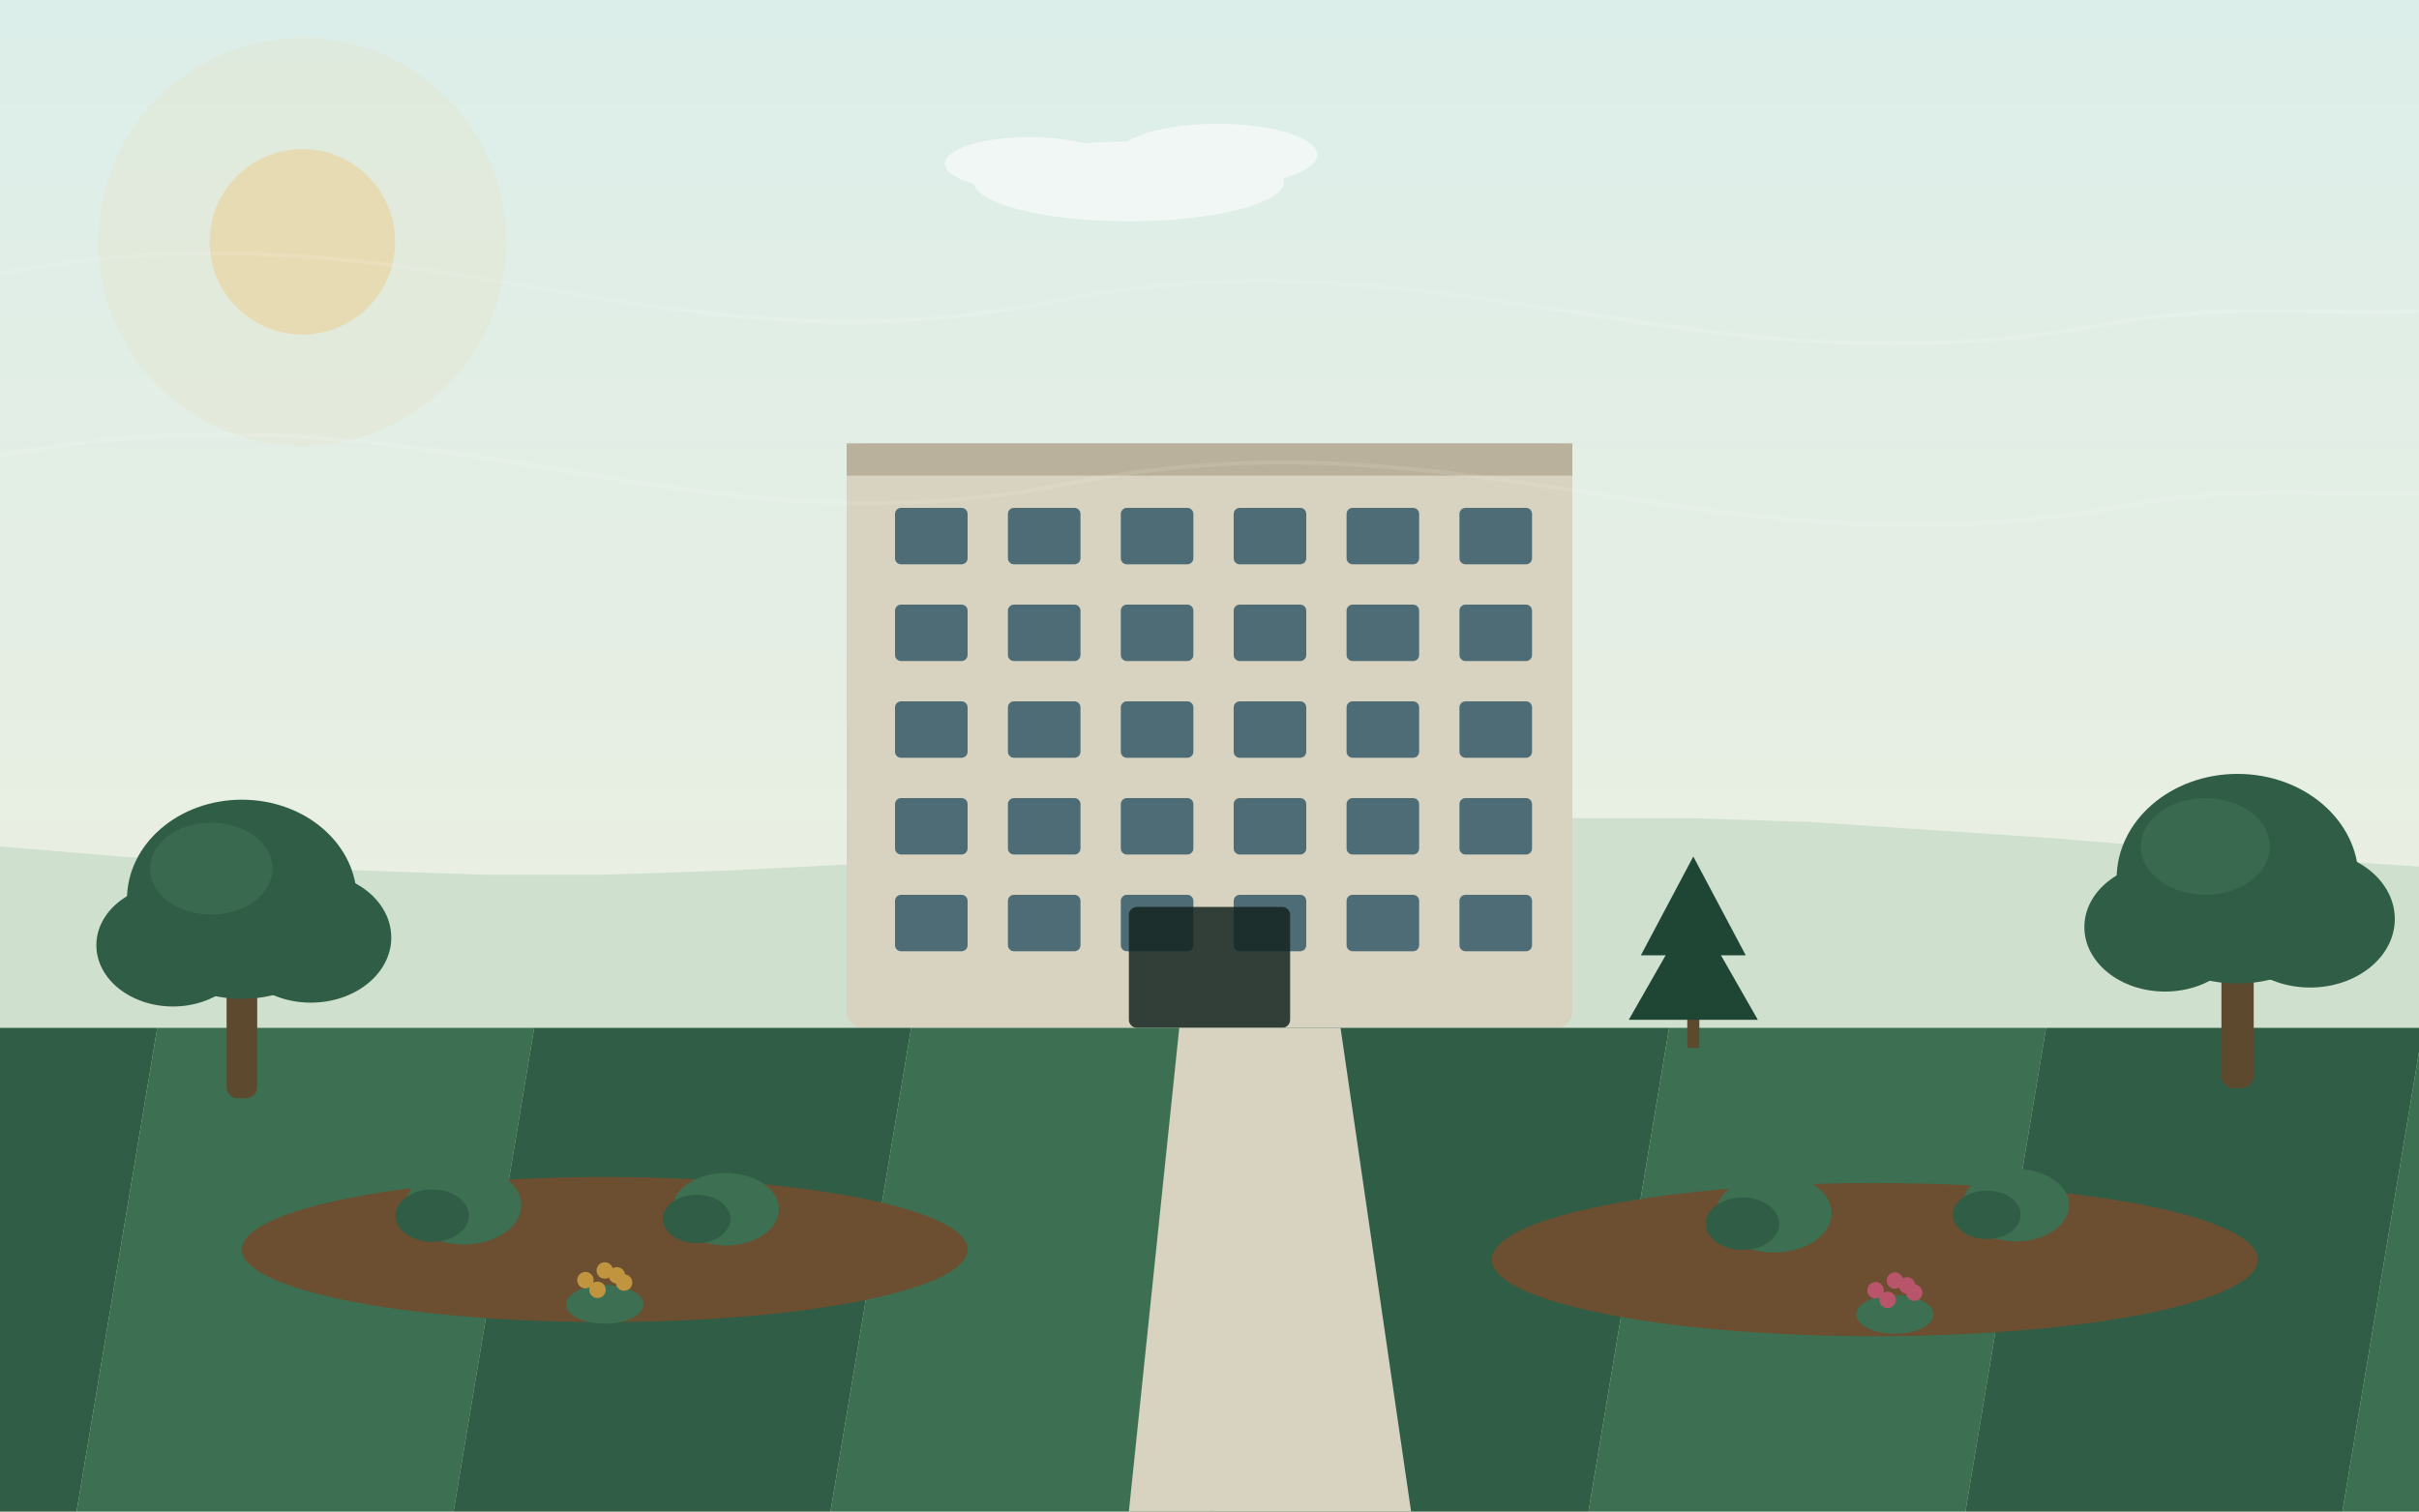
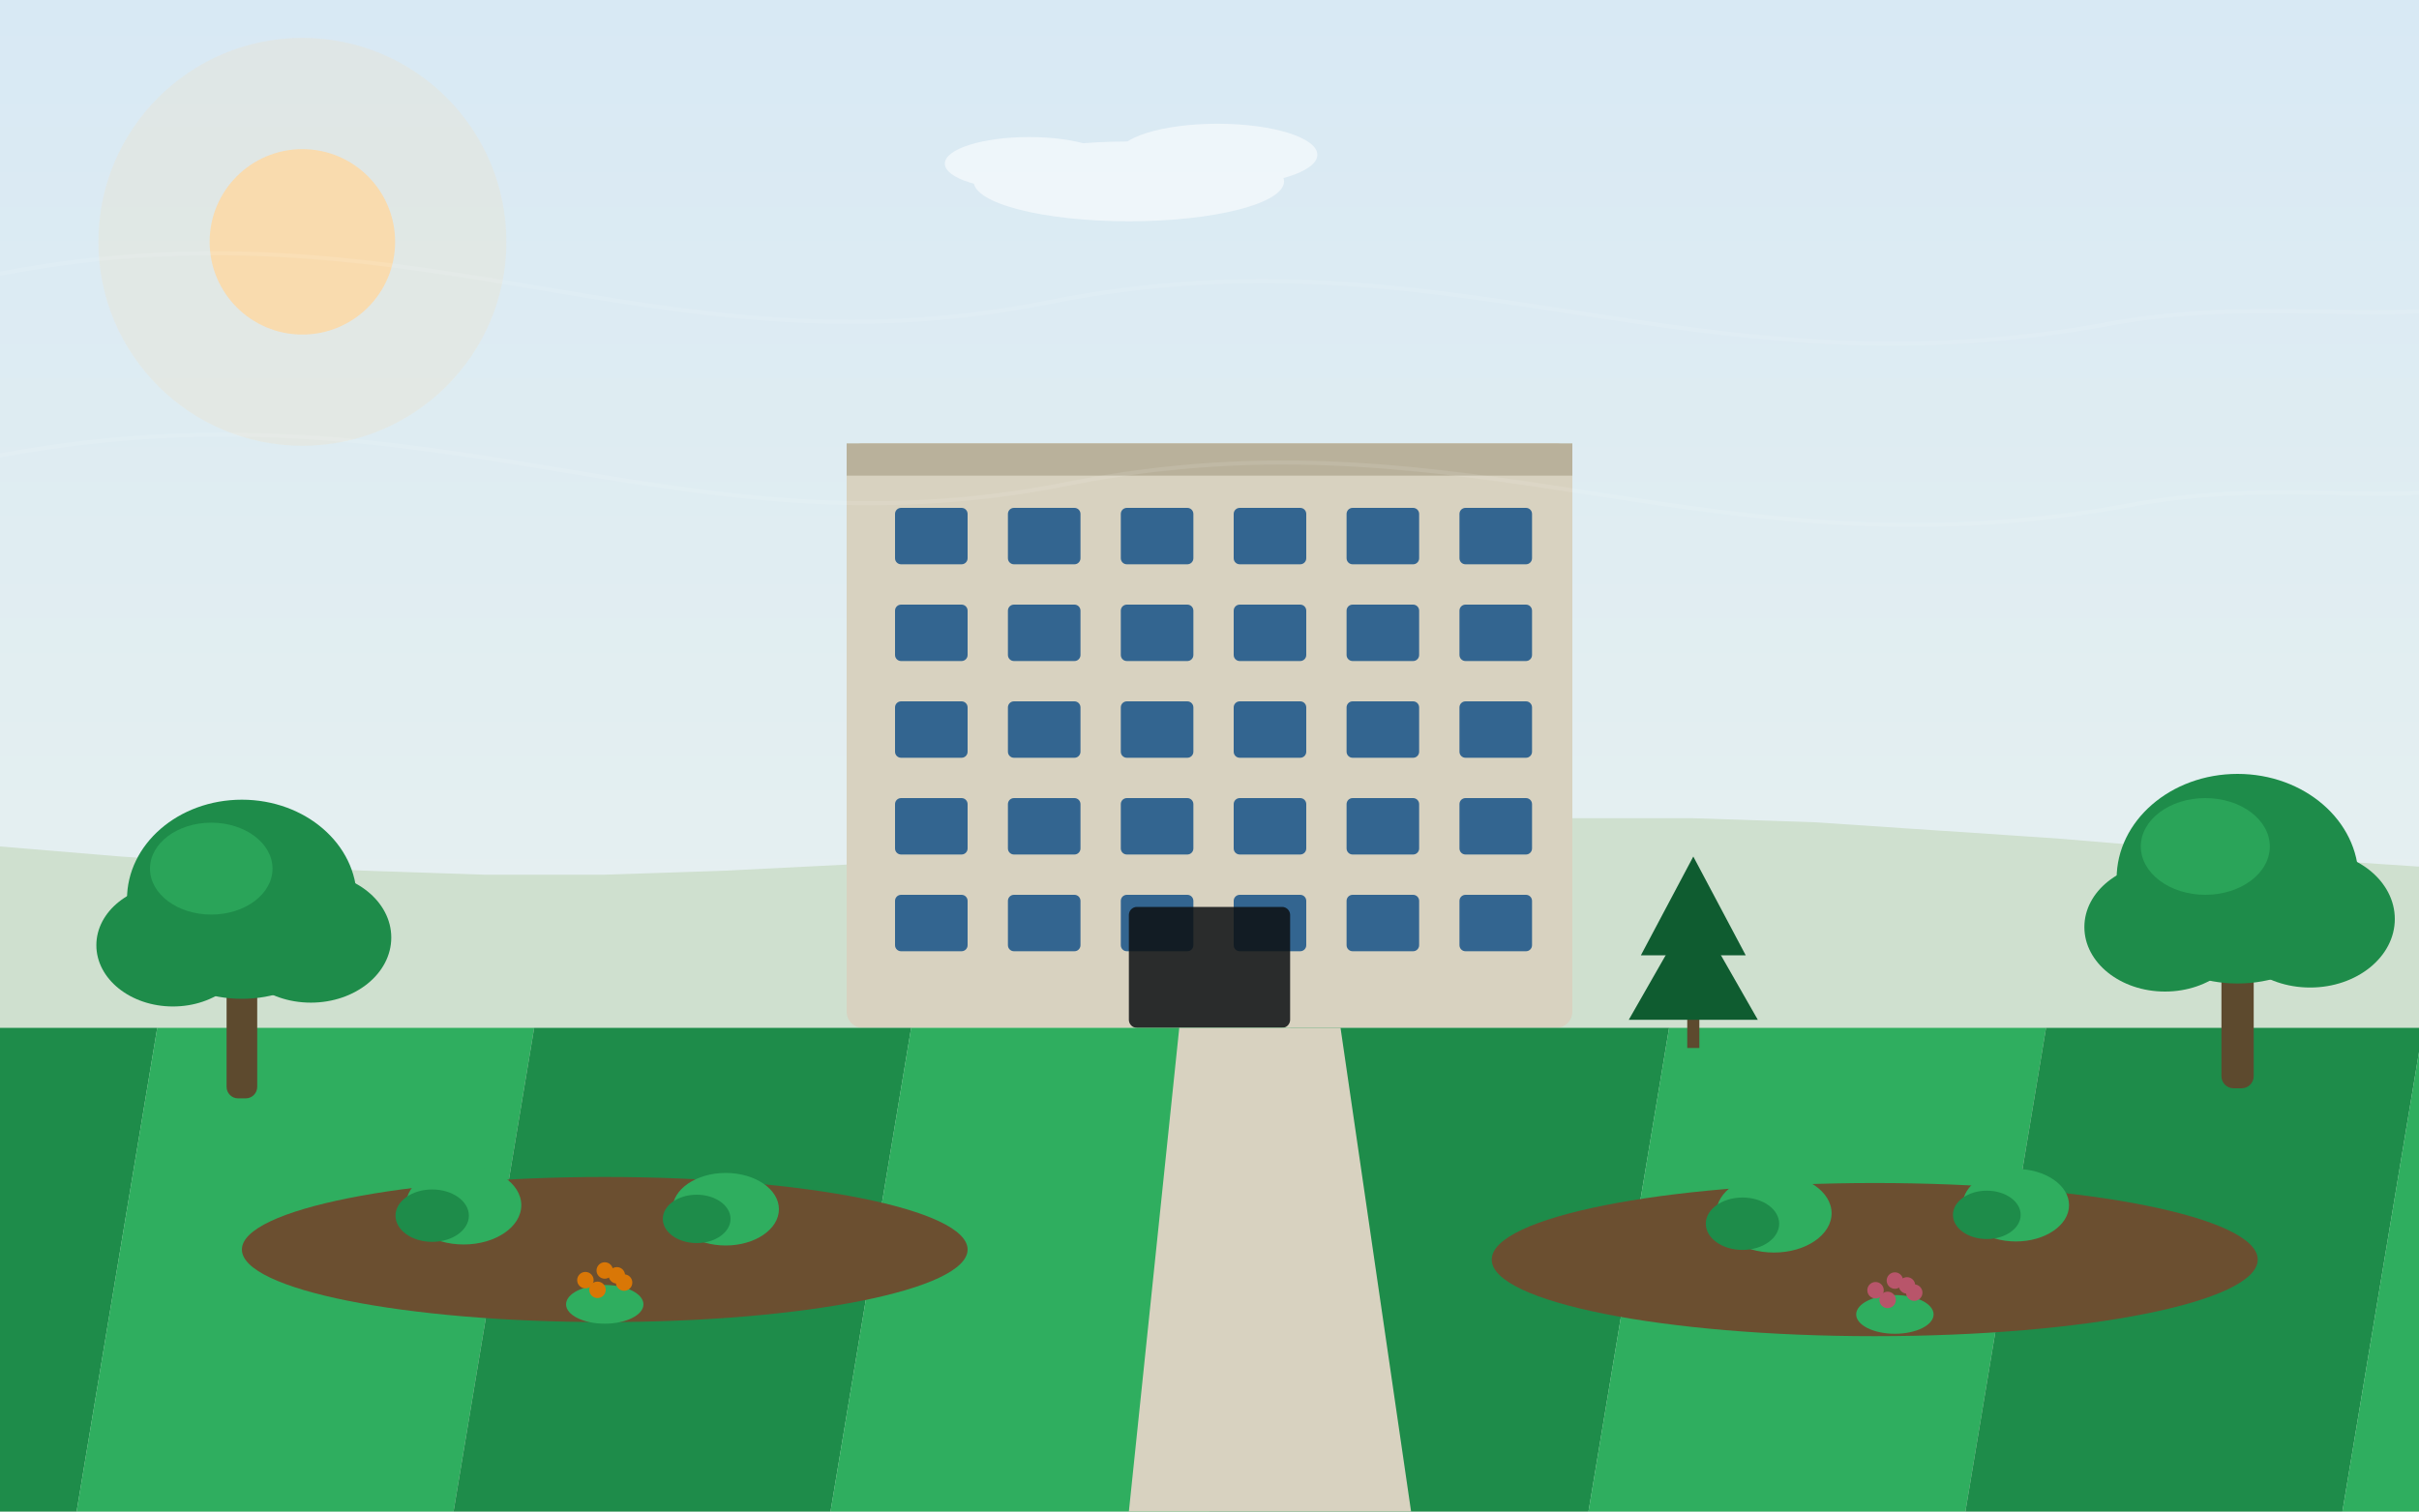
<svg xmlns="http://www.w3.org/2000/svg" viewBox="0 0 1200 750" preserveAspectRatio="xMidYMid slice" role="img">
  <defs>
    <linearGradient id="sky9" x1="0" y1="0" x2="0" y2="1">
-       <stop offset="0" stop-color="#dceee9" />
-       <stop offset="1" stop-color="#f2efdd" />
+       <stop offset="0" stop-color="#d8e9f4" />
+       <stop offset="1" stop-color="#eef4ee" />
    </linearGradient>
  </defs>
  <rect width="1200" height="750" fill="url(#sky9)" />
-   <circle cx="150" cy="120" r="101.2" fill="#e8d9ae" opacity="0.18" />
-   <circle cx="150" cy="120" r="46" fill="#e8d9ae" opacity="0.9" />
+   <circle cx="150" cy="120" r="101.2" fill="#fcd9a8" opacity="0.18" />
+   <circle cx="150" cy="120" r="46" fill="#fcd9a8" opacity="0.9" />
  <g fill="#ffffff" opacity="0.55">
    <ellipse cx="560" cy="90" rx="77.0" ry="19.8" />
    <ellipse cx="604.0" cy="76.8" rx="49.5" ry="15.4" />
    <ellipse cx="510.5" cy="81.2" rx="41.8" ry="13.2" />
  </g>
  <path d="M0,750 L0,420 L0,420 L60,425 L120,429 L180,432 L240,434 L300,434 L360,432 L420,429 L480,424 L540,420 L600,415 L660,411 L720,408 L780,406 L840,406 L900,408 L960,412 L1020,416 L1080,421 L1140,426 L1200,430 L1200,420 L1200,750 Z" fill="#cfe0cf" opacity="1.0" />
  <rect x="420" y="220" width="360" height="290" rx="8" fill="#d8d2c0" />
  <rect x="420" y="220" width="360" height="16" fill="#b9b19b" />
-   <rect x="444" y="252" width="36" height="28" rx="3" fill="#2a5364" opacity="0.8" />
-   <rect x="500" y="252" width="36" height="28" rx="3" fill="#2a5364" opacity="0.8" />
-   <rect x="556" y="252" width="36" height="28" rx="3" fill="#2a5364" opacity="0.8" />
-   <rect x="612" y="252" width="36" height="28" rx="3" fill="#2a5364" opacity="0.8" />
-   <rect x="668" y="252" width="36" height="28" rx="3" fill="#2a5364" opacity="0.8" />
-   <rect x="724" y="252" width="36" height="28" rx="3" fill="#2a5364" opacity="0.8" />
-   <rect x="444" y="300" width="36" height="28" rx="3" fill="#2a5364" opacity="0.8" />
-   <rect x="500" y="300" width="36" height="28" rx="3" fill="#2a5364" opacity="0.8" />
-   <rect x="556" y="300" width="36" height="28" rx="3" fill="#2a5364" opacity="0.8" />
-   <rect x="612" y="300" width="36" height="28" rx="3" fill="#2a5364" opacity="0.8" />
-   <rect x="668" y="300" width="36" height="28" rx="3" fill="#2a5364" opacity="0.8" />
-   <rect x="724" y="300" width="36" height="28" rx="3" fill="#2a5364" opacity="0.8" />
-   <rect x="444" y="348" width="36" height="28" rx="3" fill="#2a5364" opacity="0.8" />
-   <rect x="500" y="348" width="36" height="28" rx="3" fill="#2a5364" opacity="0.8" />
-   <rect x="556" y="348" width="36" height="28" rx="3" fill="#2a5364" opacity="0.8" />
-   <rect x="612" y="348" width="36" height="28" rx="3" fill="#2a5364" opacity="0.8" />
-   <rect x="668" y="348" width="36" height="28" rx="3" fill="#2a5364" opacity="0.8" />
-   <rect x="724" y="348" width="36" height="28" rx="3" fill="#2a5364" opacity="0.8" />
-   <rect x="444" y="396" width="36" height="28" rx="3" fill="#2a5364" opacity="0.8" />
-   <rect x="500" y="396" width="36" height="28" rx="3" fill="#2a5364" opacity="0.8" />
-   <rect x="556" y="396" width="36" height="28" rx="3" fill="#2a5364" opacity="0.8" />
-   <rect x="612" y="396" width="36" height="28" rx="3" fill="#2a5364" opacity="0.8" />
-   <rect x="668" y="396" width="36" height="28" rx="3" fill="#2a5364" opacity="0.8" />
-   <rect x="724" y="396" width="36" height="28" rx="3" fill="#2a5364" opacity="0.8" />
-   <rect x="444" y="444" width="36" height="28" rx="3" fill="#2a5364" opacity="0.8" />
-   <rect x="500" y="444" width="36" height="28" rx="3" fill="#2a5364" opacity="0.8" />
-   <rect x="556" y="444" width="36" height="28" rx="3" fill="#2a5364" opacity="0.8" />
-   <rect x="612" y="444" width="36" height="28" rx="3" fill="#2a5364" opacity="0.8" />
-   <rect x="668" y="444" width="36" height="28" rx="3" fill="#2a5364" opacity="0.8" />
-   <rect x="724" y="444" width="36" height="28" rx="3" fill="#2a5364" opacity="0.8" />
-   <rect x="560" y="450" width="80" height="60" rx="4" fill="#152420" opacity="0.85" />
+   <rect x="444" y="252" width="36" height="28" rx="3" fill="#0a4a85" opacity="0.8" />
+   <rect x="500" y="252" width="36" height="28" rx="3" fill="#0a4a85" opacity="0.8" />
+   <rect x="556" y="252" width="36" height="28" rx="3" fill="#0a4a85" opacity="0.8" />
+   <rect x="612" y="252" width="36" height="28" rx="3" fill="#0a4a85" opacity="0.8" />
+   <rect x="668" y="252" width="36" height="28" rx="3" fill="#0a4a85" opacity="0.8" />
+   <rect x="724" y="252" width="36" height="28" rx="3" fill="#0a4a85" opacity="0.8" />
+   <rect x="444" y="300" width="36" height="28" rx="3" fill="#0a4a85" opacity="0.8" />
+   <rect x="500" y="300" width="36" height="28" rx="3" fill="#0a4a85" opacity="0.8" />
+   <rect x="556" y="300" width="36" height="28" rx="3" fill="#0a4a85" opacity="0.8" />
+   <rect x="612" y="300" width="36" height="28" rx="3" fill="#0a4a85" opacity="0.8" />
+   <rect x="668" y="300" width="36" height="28" rx="3" fill="#0a4a85" opacity="0.8" />
+   <rect x="724" y="300" width="36" height="28" rx="3" fill="#0a4a85" opacity="0.8" />
+   <rect x="444" y="348" width="36" height="28" rx="3" fill="#0a4a85" opacity="0.8" />
+   <rect x="500" y="348" width="36" height="28" rx="3" fill="#0a4a85" opacity="0.8" />
+   <rect x="556" y="348" width="36" height="28" rx="3" fill="#0a4a85" opacity="0.8" />
+   <rect x="612" y="348" width="36" height="28" rx="3" fill="#0a4a85" opacity="0.8" />
+   <rect x="668" y="348" width="36" height="28" rx="3" fill="#0a4a85" opacity="0.8" />
+   <rect x="724" y="348" width="36" height="28" rx="3" fill="#0a4a85" opacity="0.8" />
+   <rect x="444" y="396" width="36" height="28" rx="3" fill="#0a4a85" opacity="0.8" />
+   <rect x="500" y="396" width="36" height="28" rx="3" fill="#0a4a85" opacity="0.8" />
+   <rect x="556" y="396" width="36" height="28" rx="3" fill="#0a4a85" opacity="0.8" />
+   <rect x="612" y="396" width="36" height="28" rx="3" fill="#0a4a85" opacity="0.8" />
+   <rect x="668" y="396" width="36" height="28" rx="3" fill="#0a4a85" opacity="0.8" />
+   <rect x="724" y="396" width="36" height="28" rx="3" fill="#0a4a85" opacity="0.8" />
+   <rect x="444" y="444" width="36" height="28" rx="3" fill="#0a4a85" opacity="0.8" />
+   <rect x="500" y="444" width="36" height="28" rx="3" fill="#0a4a85" opacity="0.8" />
+   <rect x="556" y="444" width="36" height="28" rx="3" fill="#0a4a85" opacity="0.8" />
+   <rect x="612" y="444" width="36" height="28" rx="3" fill="#0a4a85" opacity="0.8" />
+   <rect x="668" y="444" width="36" height="28" rx="3" fill="#0a4a85" opacity="0.8" />
+   <rect x="724" y="444" width="36" height="28" rx="3" fill="#0a4a85" opacity="0.8" />
+   <rect x="560" y="450" width="80" height="60" rx="4" fill="#0c0f12" opacity="0.85" />
  <g>
-     <path d="M-150,750 L-110,510 L78,510 L38,750 Z" fill="#2f5d45" />
-     <path d="M38,750 L78,510 L265,510 L225,750 Z" fill="#3d6f53" />
-     <path d="M225,750 L265,510 L452,510 L412,750 Z" fill="#2f5d45" />
-     <path d="M412,750 L452,510 L640,510 L600,750 Z" fill="#3d6f53" />
-     <path d="M600,750 L640,510 L828,510 L788,750 Z" fill="#2f5d45" />
-     <path d="M788,750 L828,510 L1015,510 L975,750 Z" fill="#3d6f53" />
-     <path d="M975,750 L1015,510 L1202,510 L1162,750 Z" fill="#2f5d45" />
-     <path d="M1162,750 L1202,510 L1390,510 L1350,750 Z" fill="#3d6f53" />
+     <path d="M-150,750 L-110,510 L78,510 L38,750 Z" fill="#1e8c4a" />
+     <path d="M38,750 L78,510 L265,510 L225,750 Z" fill="#2fae5f" />
+     <path d="M225,750 L265,510 L452,510 L412,750 Z" fill="#1e8c4a" />
+     <path d="M412,750 L452,510 L640,510 L600,750 Z" fill="#2fae5f" />
+     <path d="M600,750 L640,510 L828,510 L788,750 Z" fill="#1e8c4a" />
+     <path d="M788,750 L828,510 L1015,510 L975,750 Z" fill="#2fae5f" />
+     <path d="M975,750 L1015,510 L1202,510 L1162,750 Z" fill="#1e8c4a" />
+     <path d="M1162,750 L1202,510 L1390,510 L1350,750 Z" fill="#2fae5f" />
  </g>
  <path d="M560,750 L585,510 L665,510 L700,750 Z" fill="#d8d2c0" />
  <ellipse cx="300" cy="620" rx="180" ry="36" fill="#6b4f30" />
  <ellipse cx="930" cy="625" rx="190" ry="38" fill="#6b4f30" />
-   <ellipse cx="230" cy="598" rx="28.6" ry="19.5" fill="#3d6f53" />
-   <ellipse cx="214.4" cy="603.2" rx="18.2" ry="13.0" fill="#2f5d45" />
-   <ellipse cx="360" cy="600" rx="26.4" ry="18.0" fill="#3d6f53" />
-   <ellipse cx="345.6" cy="604.8" rx="16.8" ry="12.0" fill="#2f5d45" />
-   <ellipse cx="880" cy="602" rx="28.6" ry="19.5" fill="#3d6f53" />
-   <ellipse cx="864.4" cy="607.2" rx="18.2" ry="13.0" fill="#2f5d45" />
-   <ellipse cx="1000" cy="598" rx="26.4" ry="18.0" fill="#3d6f53" />
-   <ellipse cx="985.6" cy="602.8" rx="16.8" ry="12.0" fill="#2f5d45" />
-   <ellipse cx="300" cy="647.2" rx="19.2" ry="9.6" fill="#3d6f53" />
-   <circle cx="290.4" cy="635.2" r="4.08" fill="#c1943f" />
-   <circle cx="300.0" cy="630.4" r="4.08" fill="#c1943f" />
-   <circle cx="309.6" cy="636.4" r="4.08" fill="#c1943f" />
-   <circle cx="296.4" cy="640.0" r="4.08" fill="#c1943f" />
-   <circle cx="306.0" cy="632.8" r="4.08" fill="#c1943f" />
-   <ellipse cx="940" cy="652.2" rx="19.2" ry="9.6" fill="#3d6f53" />
+   <ellipse cx="230" cy="598" rx="28.6" ry="19.5" fill="#2fae5f" />
+   <ellipse cx="214.4" cy="603.2" rx="18.2" ry="13.0" fill="#1e8c4a" />
+   <ellipse cx="360" cy="600" rx="26.4" ry="18.0" fill="#2fae5f" />
+   <ellipse cx="345.6" cy="604.8" rx="16.8" ry="12.0" fill="#1e8c4a" />
+   <ellipse cx="880" cy="602" rx="28.6" ry="19.5" fill="#2fae5f" />
+   <ellipse cx="864.4" cy="607.2" rx="18.2" ry="13.0" fill="#1e8c4a" />
+   <ellipse cx="1000" cy="598" rx="26.4" ry="18.0" fill="#2fae5f" />
+   <ellipse cx="985.6" cy="602.8" rx="16.8" ry="12.0" fill="#1e8c4a" />
+   <ellipse cx="300" cy="647.2" rx="19.2" ry="9.6" fill="#2fae5f" />
+   <circle cx="290.4" cy="635.2" r="4.08" fill="#d97706" />
+   <circle cx="300.0" cy="630.4" r="4.08" fill="#d97706" />
+   <circle cx="309.6" cy="636.4" r="4.08" fill="#d97706" />
+   <circle cx="296.4" cy="640.0" r="4.08" fill="#d97706" />
+   <circle cx="306.0" cy="632.8" r="4.08" fill="#d97706" />
+   <ellipse cx="940" cy="652.2" rx="19.2" ry="9.6" fill="#2fae5f" />
  <circle cx="930.4" cy="640.2" r="4.08" fill="#b8556a" />
  <circle cx="940.0" cy="635.4" r="4.08" fill="#b8556a" />
  <circle cx="949.6" cy="641.4" r="4.08" fill="#b8556a" />
  <circle cx="936.4" cy="645.0" r="4.08" fill="#b8556a" />
  <circle cx="946.0" cy="637.8" r="4.08" fill="#b8556a" />
  <g>
    <rect x="112.4" y="480.4" width="15.2" height="64.6" rx="5.7" fill="#5d4a2e" />
-     <ellipse cx="120" cy="446.2" rx="57.0" ry="49.4" fill="#2f5d45" />
-     <ellipse cx="85.8" cy="469.0" rx="38.0" ry="30.4" fill="#2f5d45" />
-     <ellipse cx="154.2" cy="465.2" rx="39.9" ry="32.3" fill="#2f5d45" />
-     <ellipse cx="104.8" cy="431.0" rx="30.4" ry="22.8" fill="#3d6f53" opacity="0.7" />
+     <ellipse cx="120" cy="446.2" rx="57.0" ry="49.4" fill="#1e8c4a" />
+     <ellipse cx="85.8" cy="469.0" rx="38.0" ry="30.4" fill="#1e8c4a" />
+     <ellipse cx="154.2" cy="465.2" rx="39.9" ry="32.3" fill="#1e8c4a" />
+     <ellipse cx="104.8" cy="431.0" rx="30.4" ry="22.8" fill="#2fae5f" opacity="0.7" />
  </g>
  <g>
    <rect x="1102.0" y="472.0" width="16.0" height="68.0" rx="6.0" fill="#5d4a2e" />
-     <ellipse cx="1110" cy="436.0" rx="60.0" ry="52.0" fill="#2f5d45" />
-     <ellipse cx="1074.0" cy="460.0" rx="40.0" ry="32.0" fill="#2f5d45" />
-     <ellipse cx="1146.0" cy="456.0" rx="42.0" ry="34.0" fill="#2f5d45" />
-     <ellipse cx="1094.0" cy="420.0" rx="32.0" ry="24.0" fill="#3d6f53" opacity="0.7" />
+     <ellipse cx="1110" cy="436.0" rx="60.0" ry="52.0" fill="#1e8c4a" />
+     <ellipse cx="1074.0" cy="460.0" rx="40.0" ry="32.0" fill="#1e8c4a" />
+     <ellipse cx="1146.0" cy="456.0" rx="42.0" ry="34.0" fill="#1e8c4a" />
+     <ellipse cx="1094.0" cy="420.0" rx="32.0" ry="24.0" fill="#2fae5f" opacity="0.7" />
  </g>
  <g>
    <rect x="837.0" y="504.0" width="6.0" height="16.0" fill="#5d4a2e" />
-     <path d="M840,425.0 L866.0,474.0 L814.0,474.0 Z" fill="#1f4534" />
-     <path d="M840,450.0 L872.0,506.0 L808.0,506.0 Z" fill="#1f4534" />
+     <path d="M840,425.0 L866.0,474.0 L814.0,474.0 Z" fill="#0f5c30" />
+     <path d="M840,450.0 L872.0,506.0 L808.0,506.0 Z" fill="#0f5c30" />
  </g>
  <g fill="none" stroke="#ffffff" stroke-width="2" opacity="0.1">
    <path d="M-20,140 C200,90 320,190 520,150 C720,110 840,200 1050,160 C1120,148 1180,160 1220,152" />
    <path d="M-20,230 C210,180 330,280 530,240 C730,200 850,290 1060,250 C1130,238 1180,250 1220,242" />
  </g>
</svg>
